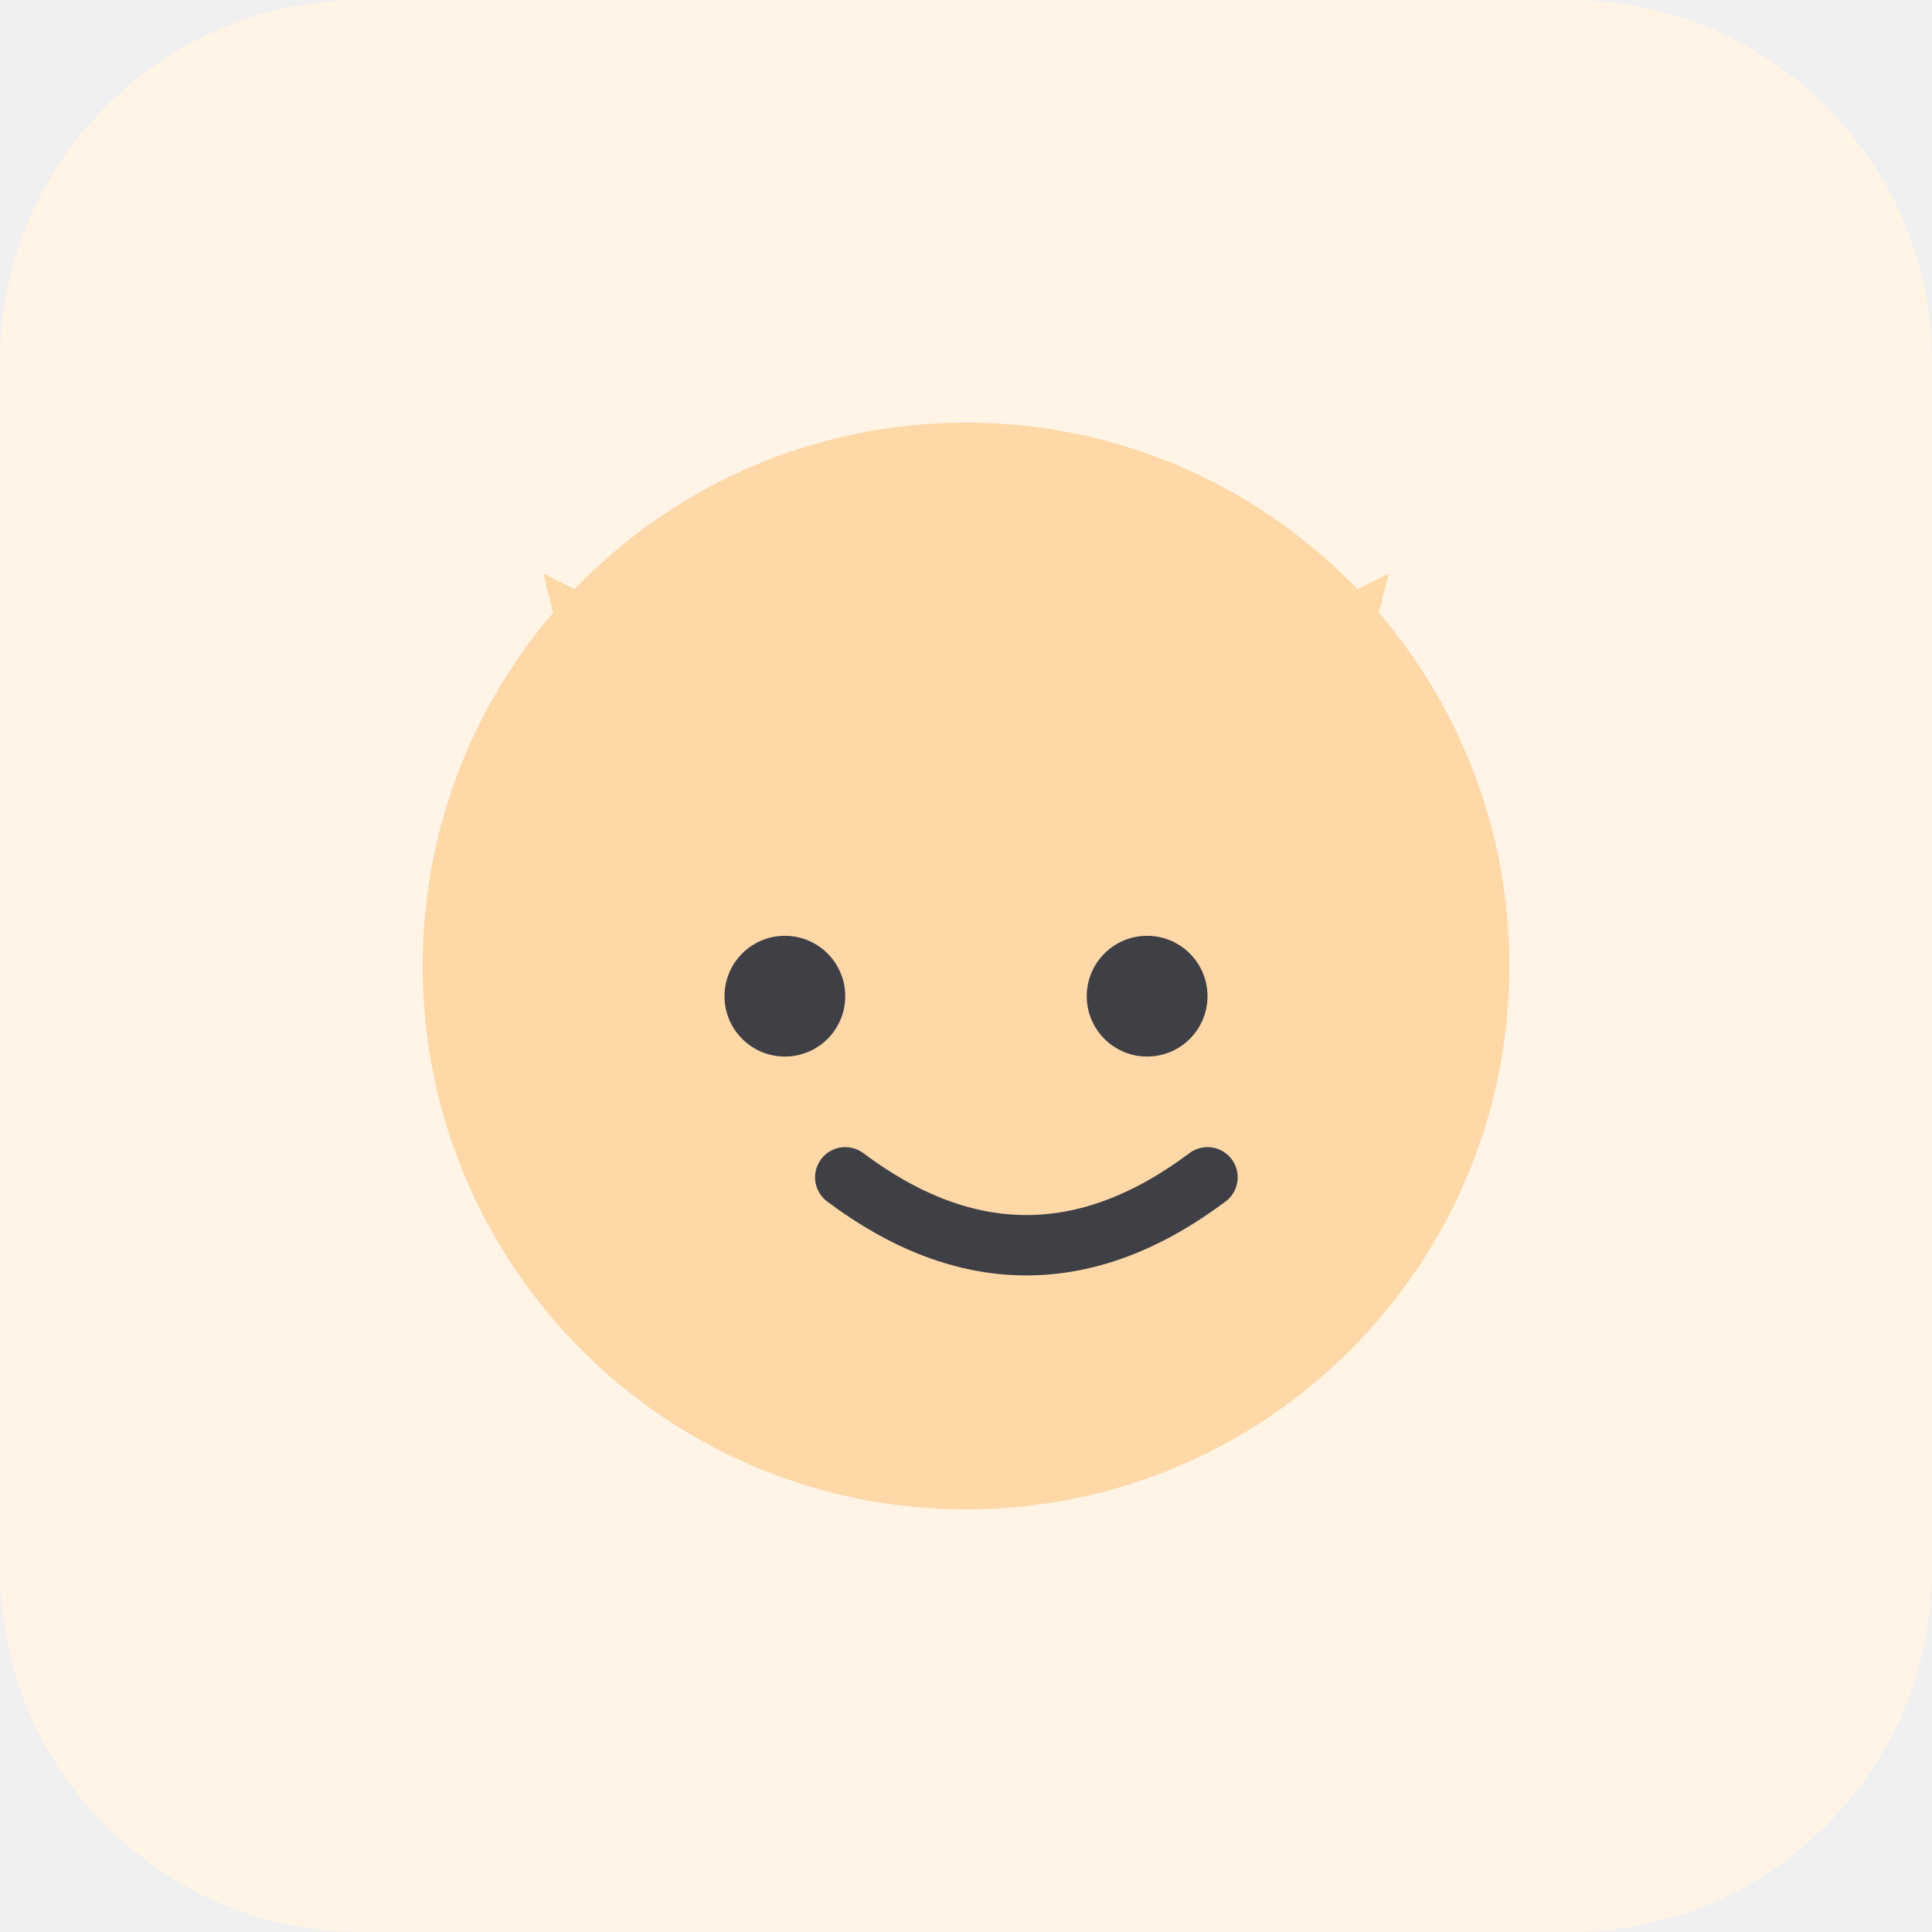
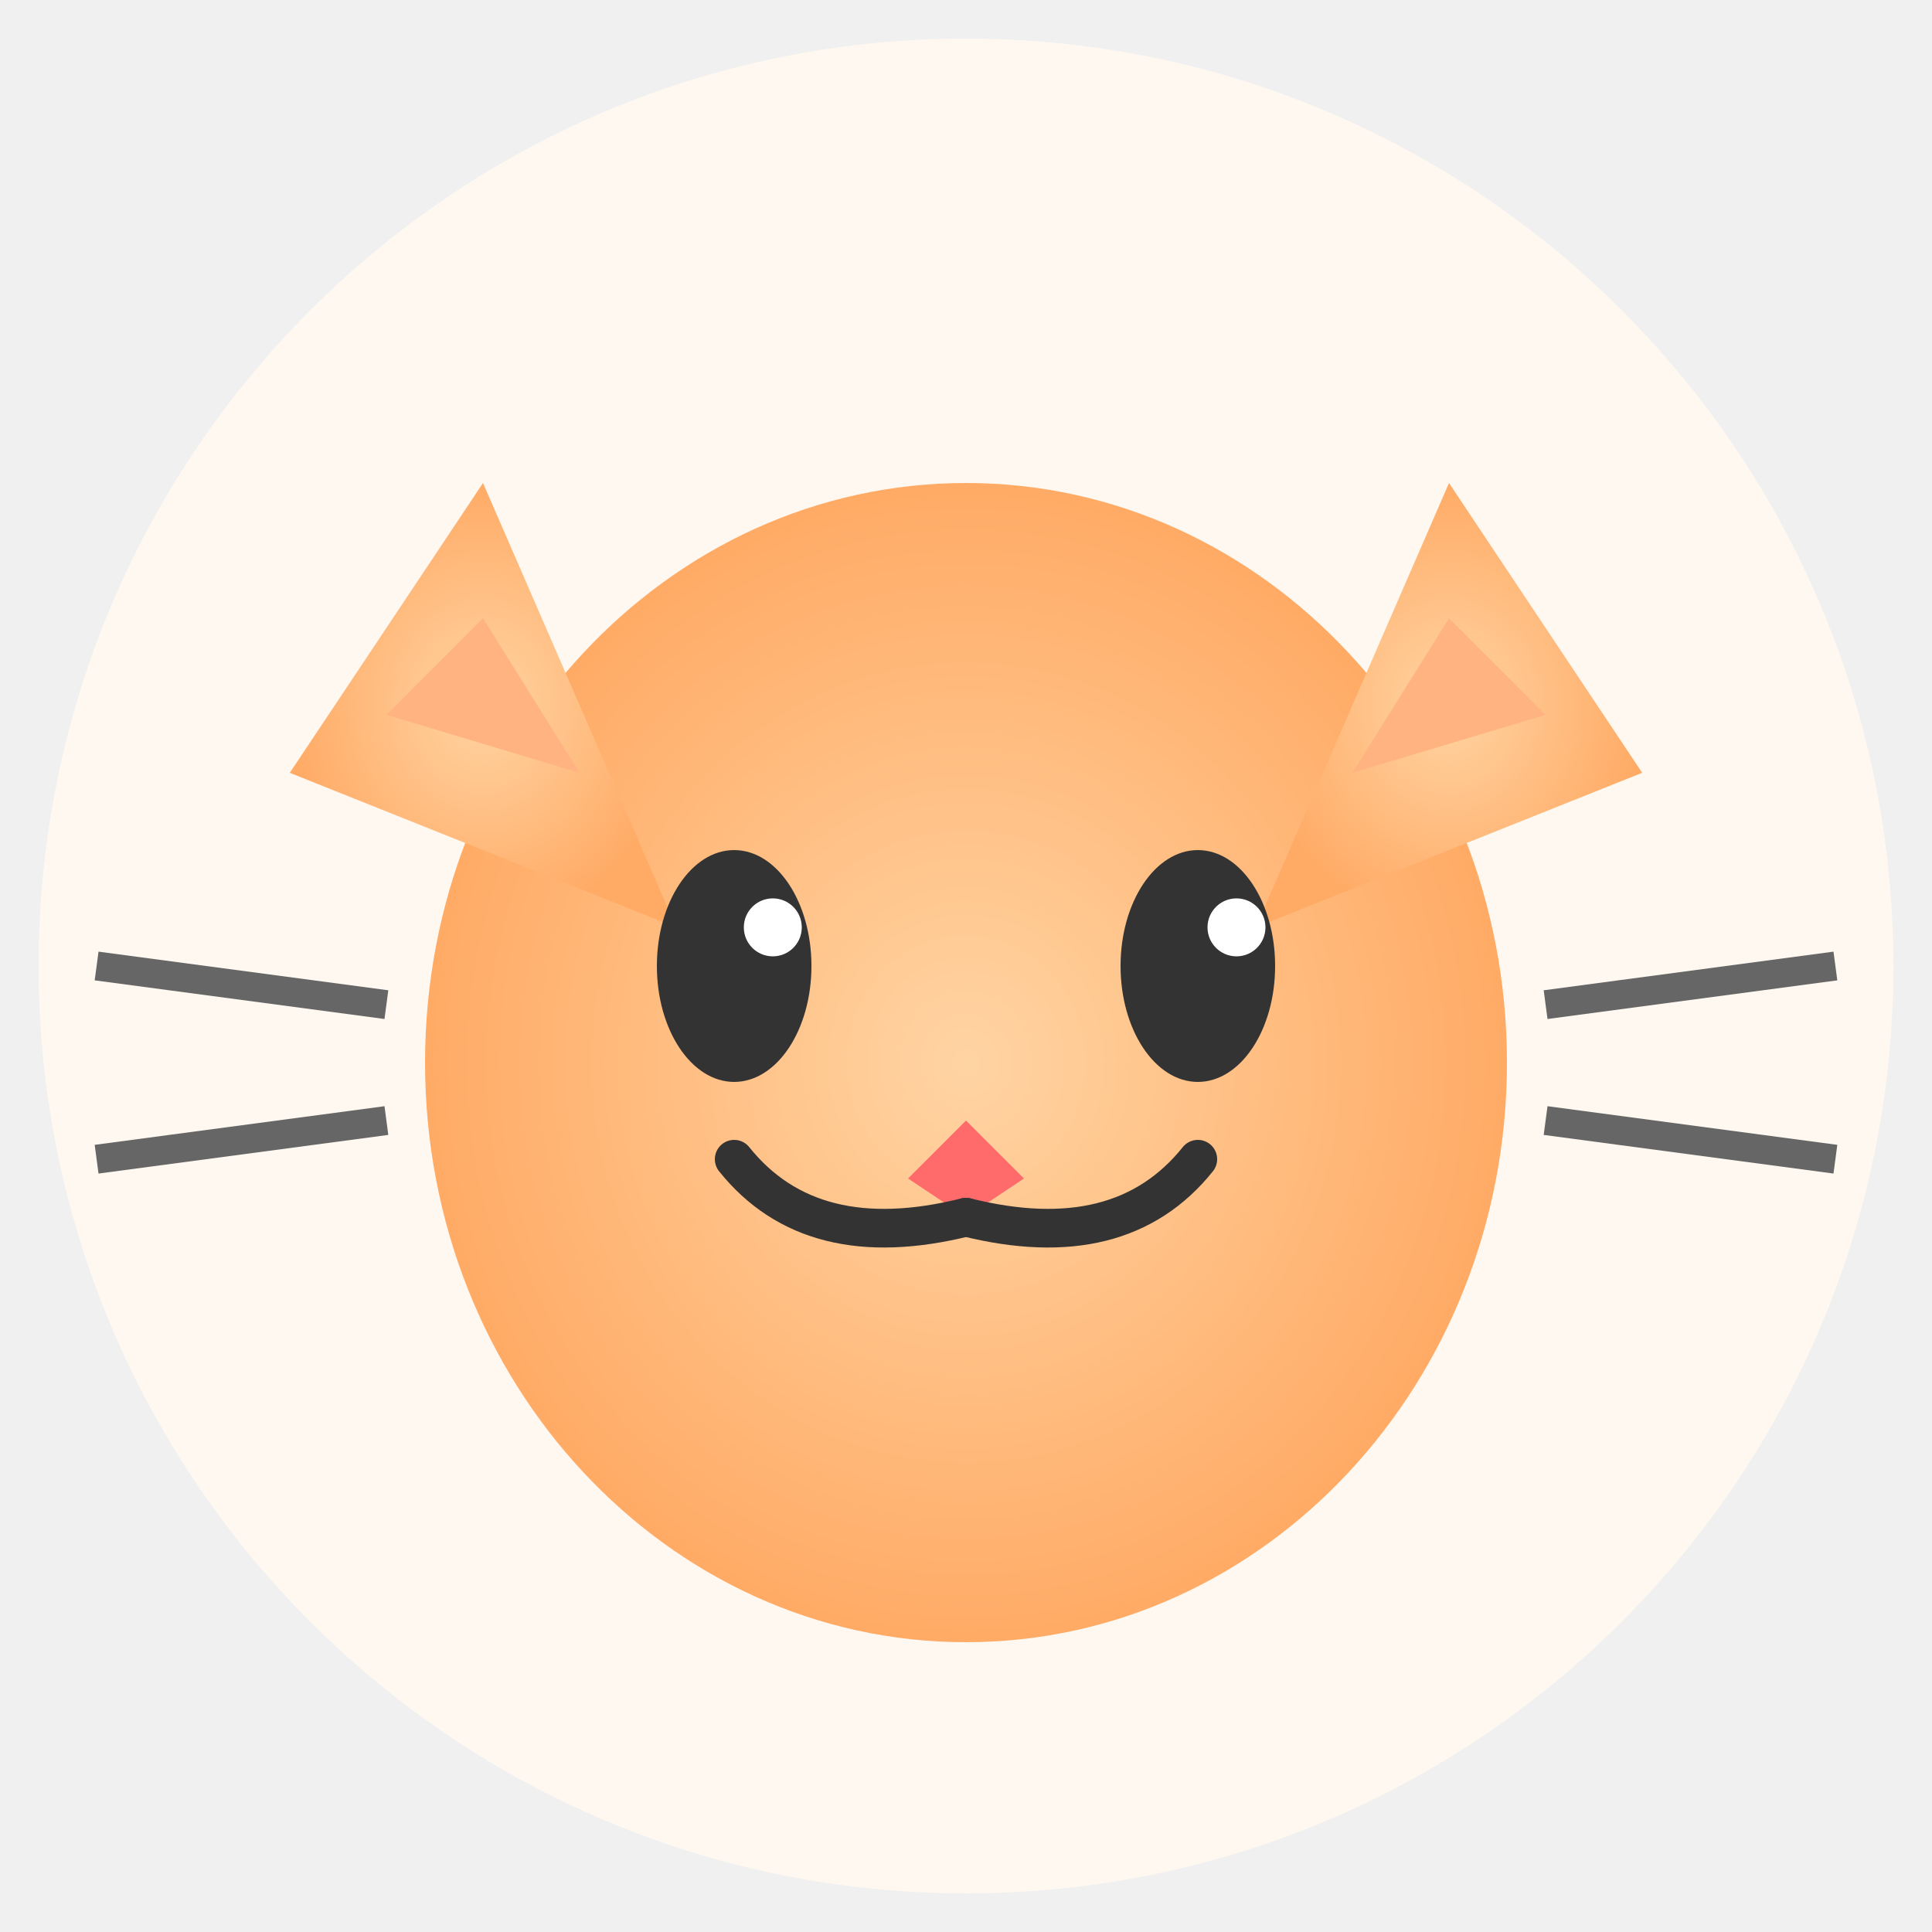
- <svg xmlns="http://www.w3.org/2000/svg" width="128" height="128" viewBox="0 0 128 128" fill="none">
-   <rect width="128" height="128" rx="24" fill="#FFF4E6" />
-   <circle cx="64" cy="64" r="36" fill="#FFD8A8" />
-   <path d="M40 54 L36 38 L52 46" fill="#FFD8A8" />
-   <path d="M88 54 L92 38 L76 46" fill="#FFD8A8" />
-   <circle cx="52" cy="66" r="4" fill="#3F3F46" />
-   <circle cx="76" cy="66" r="4" fill="#3F3F46" />
-   <path d="M56 78 C64 84, 72 84, 80 78" stroke="#3F3F46" stroke-width="4" stroke-linecap="round" fill="none" />
+ <svg xmlns="http://www.w3.org/2000/svg" viewBox="0 0 100 100">
+   <defs>
+     <radialGradient id="catFur">
+       <stop offset="0%" stop-color="#FFD4A3" />
+       <stop offset="100%" stop-color="#FFAB66" />
+     </radialGradient>
+   </defs>
+   <circle cx="50" cy="50" r="48" fill="#FFF8F0" />
+   <ellipse cx="50" cy="55" rx="28" ry="30" fill="url(#catFur)" />
+   <path d="M25 25 L35 48 L15 40 Z" fill="url(#catFur)" />
+   <path d="M75 25 L65 48 L85 40 Z" fill="url(#catFur)" />
+   <path d="M25 32 L30 40 L20 37 Z" fill="#FFB380" />
+   <path d="M75 32 L70 40 L80 37 Z" fill="#FFB380" />
+   <ellipse cx="38" cy="50" rx="4" ry="6" fill="#333" />
+   <ellipse cx="62" cy="50" rx="4" ry="6" fill="#333" />
+   <circle cx="40" cy="48" r="1.5" fill="#FFF" />
+   <circle cx="64" cy="48" r="1.5" fill="#FFF" />
+   <path d="M50 58 L47 61 L50 63 L53 61 Z" fill="#FF6B6B" />
+   <path d="M50 63 Q42 65, 38 60" stroke="#333" stroke-width="2" fill="none" stroke-linecap="round" />
+   <path d="M50 63 Q58 65, 62 60" stroke="#333" stroke-width="2" fill="none" stroke-linecap="round" />
+   <line x1="20" y1="52" x2="5" y2="50" stroke="#666" stroke-width="1.5" />
+   <line x1="20" y1="58" x2="5" y2="60" stroke="#666" stroke-width="1.5" />
+   <line x1="80" y1="52" x2="95" y2="50" stroke="#666" stroke-width="1.5" />
+   <line x1="80" y1="58" x2="95" y2="60" stroke="#666" stroke-width="1.5" />
</svg>
